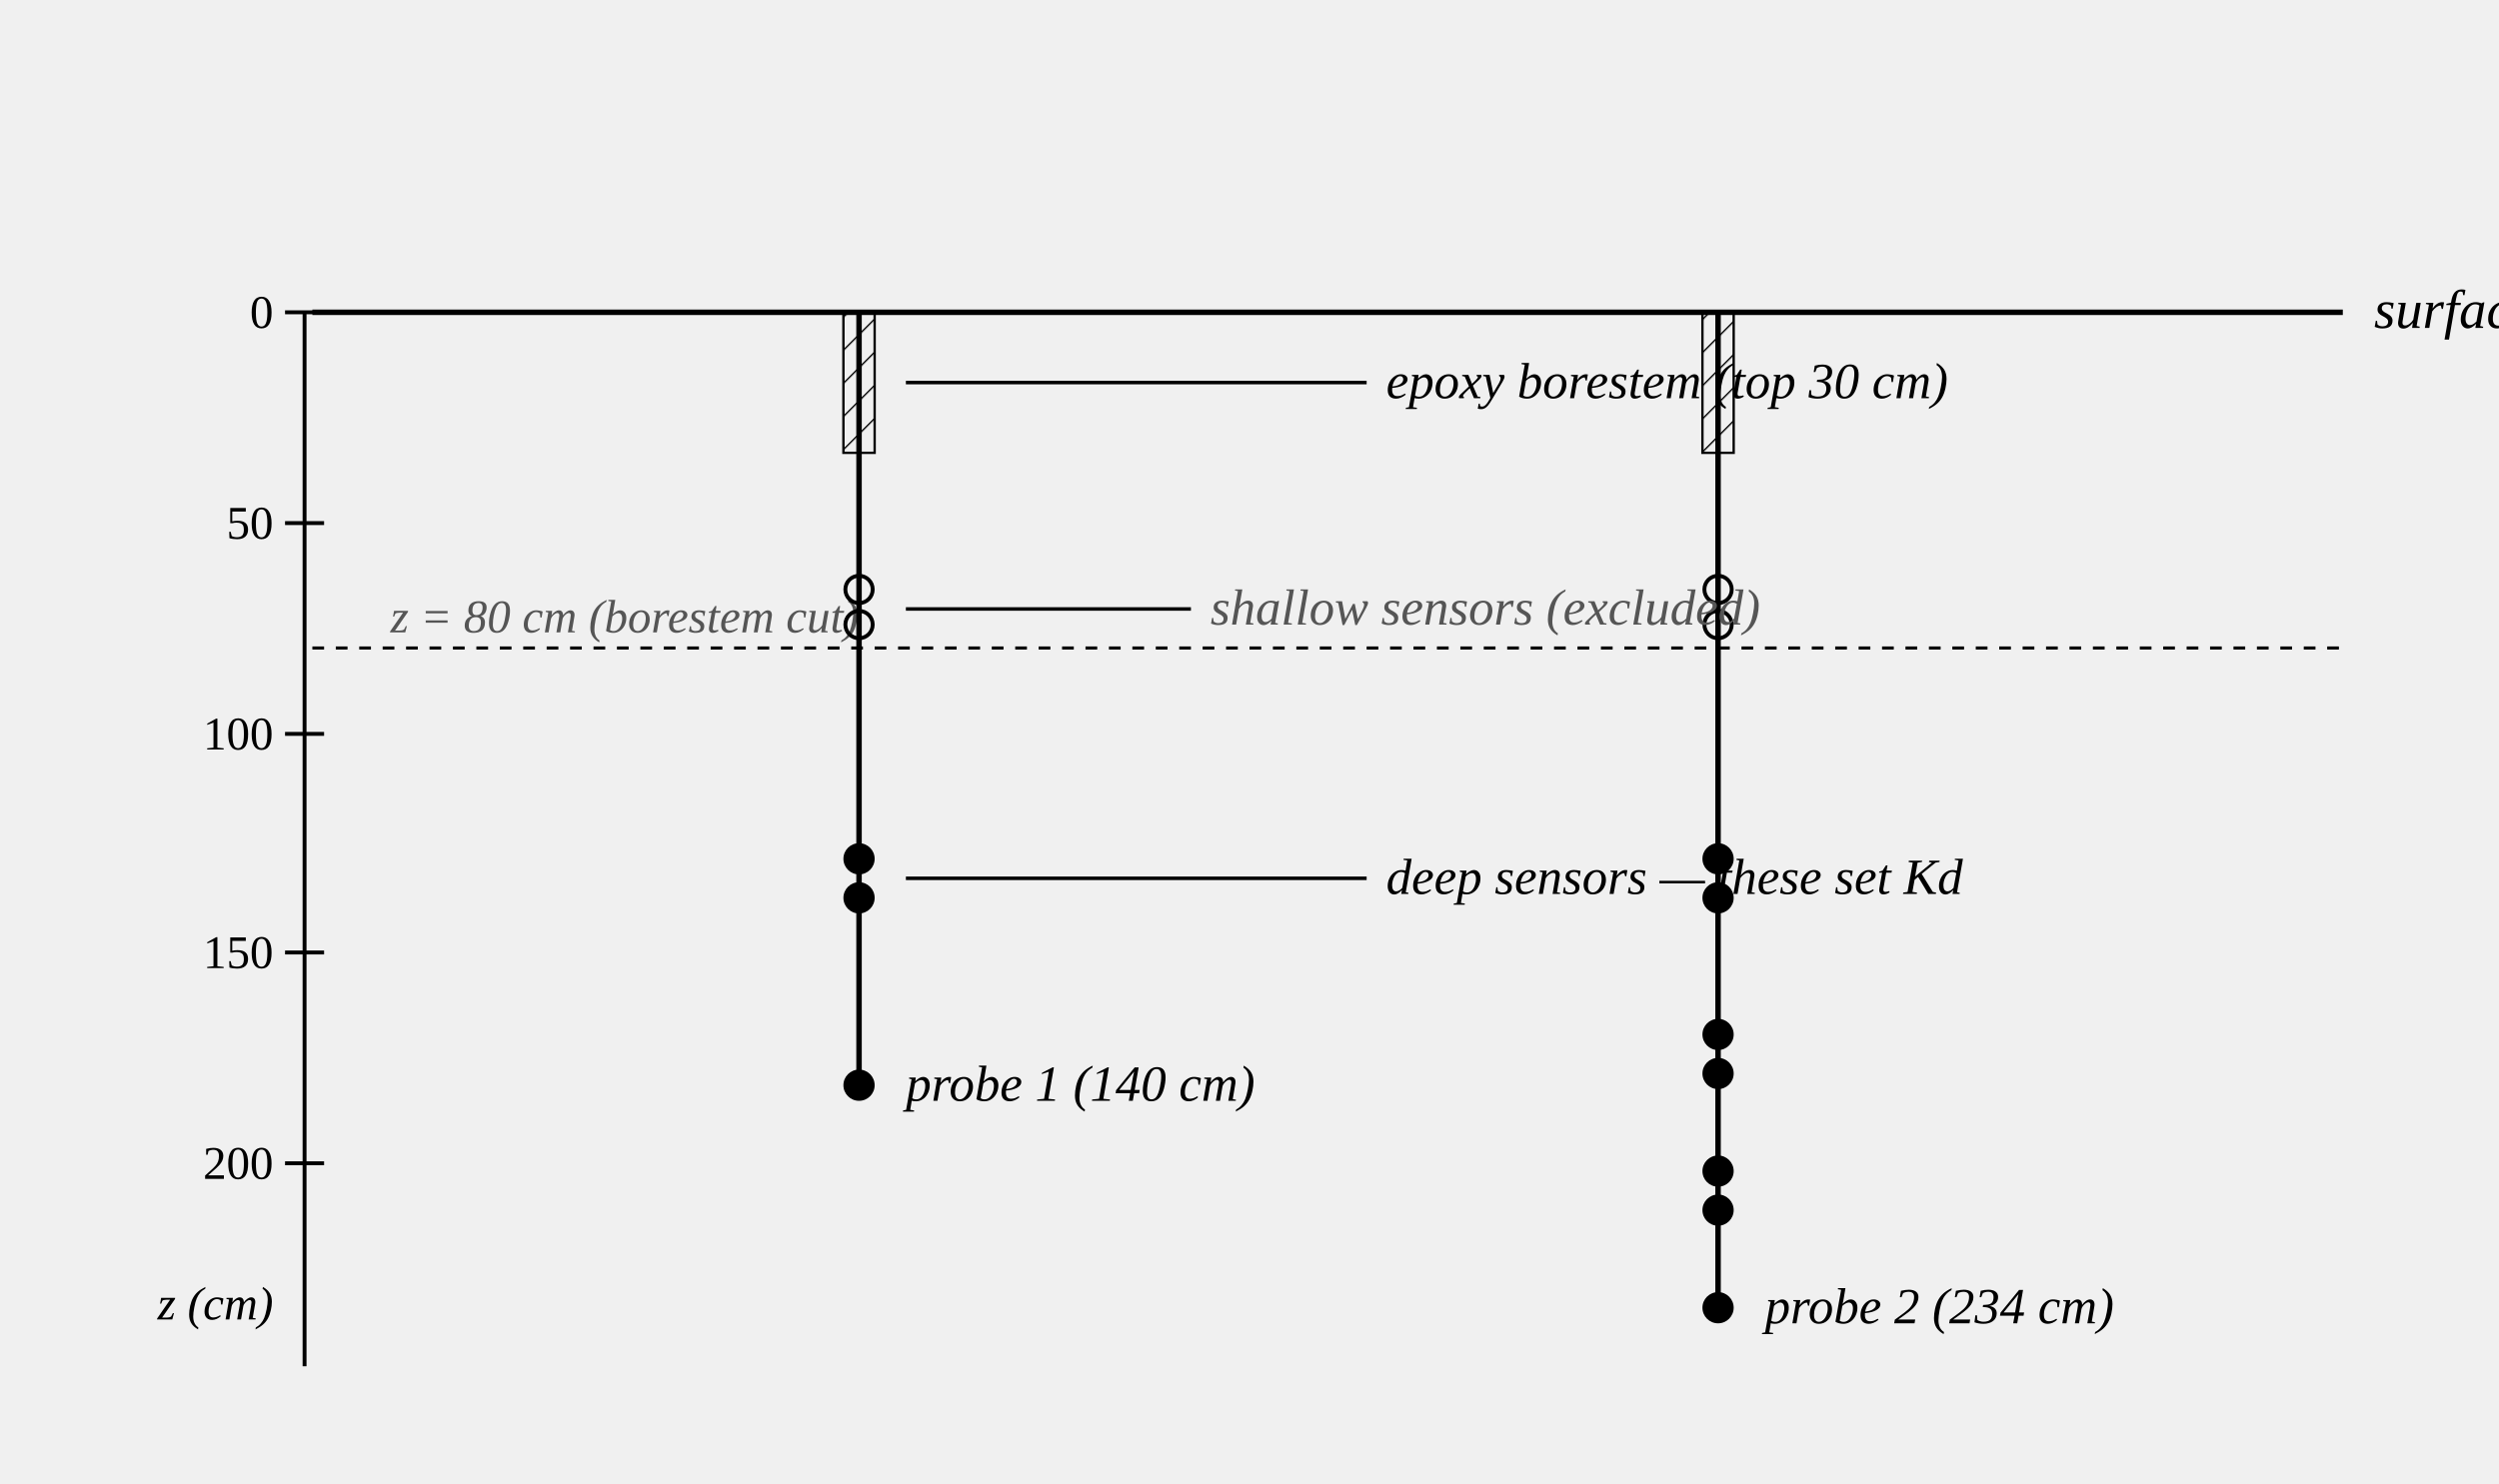
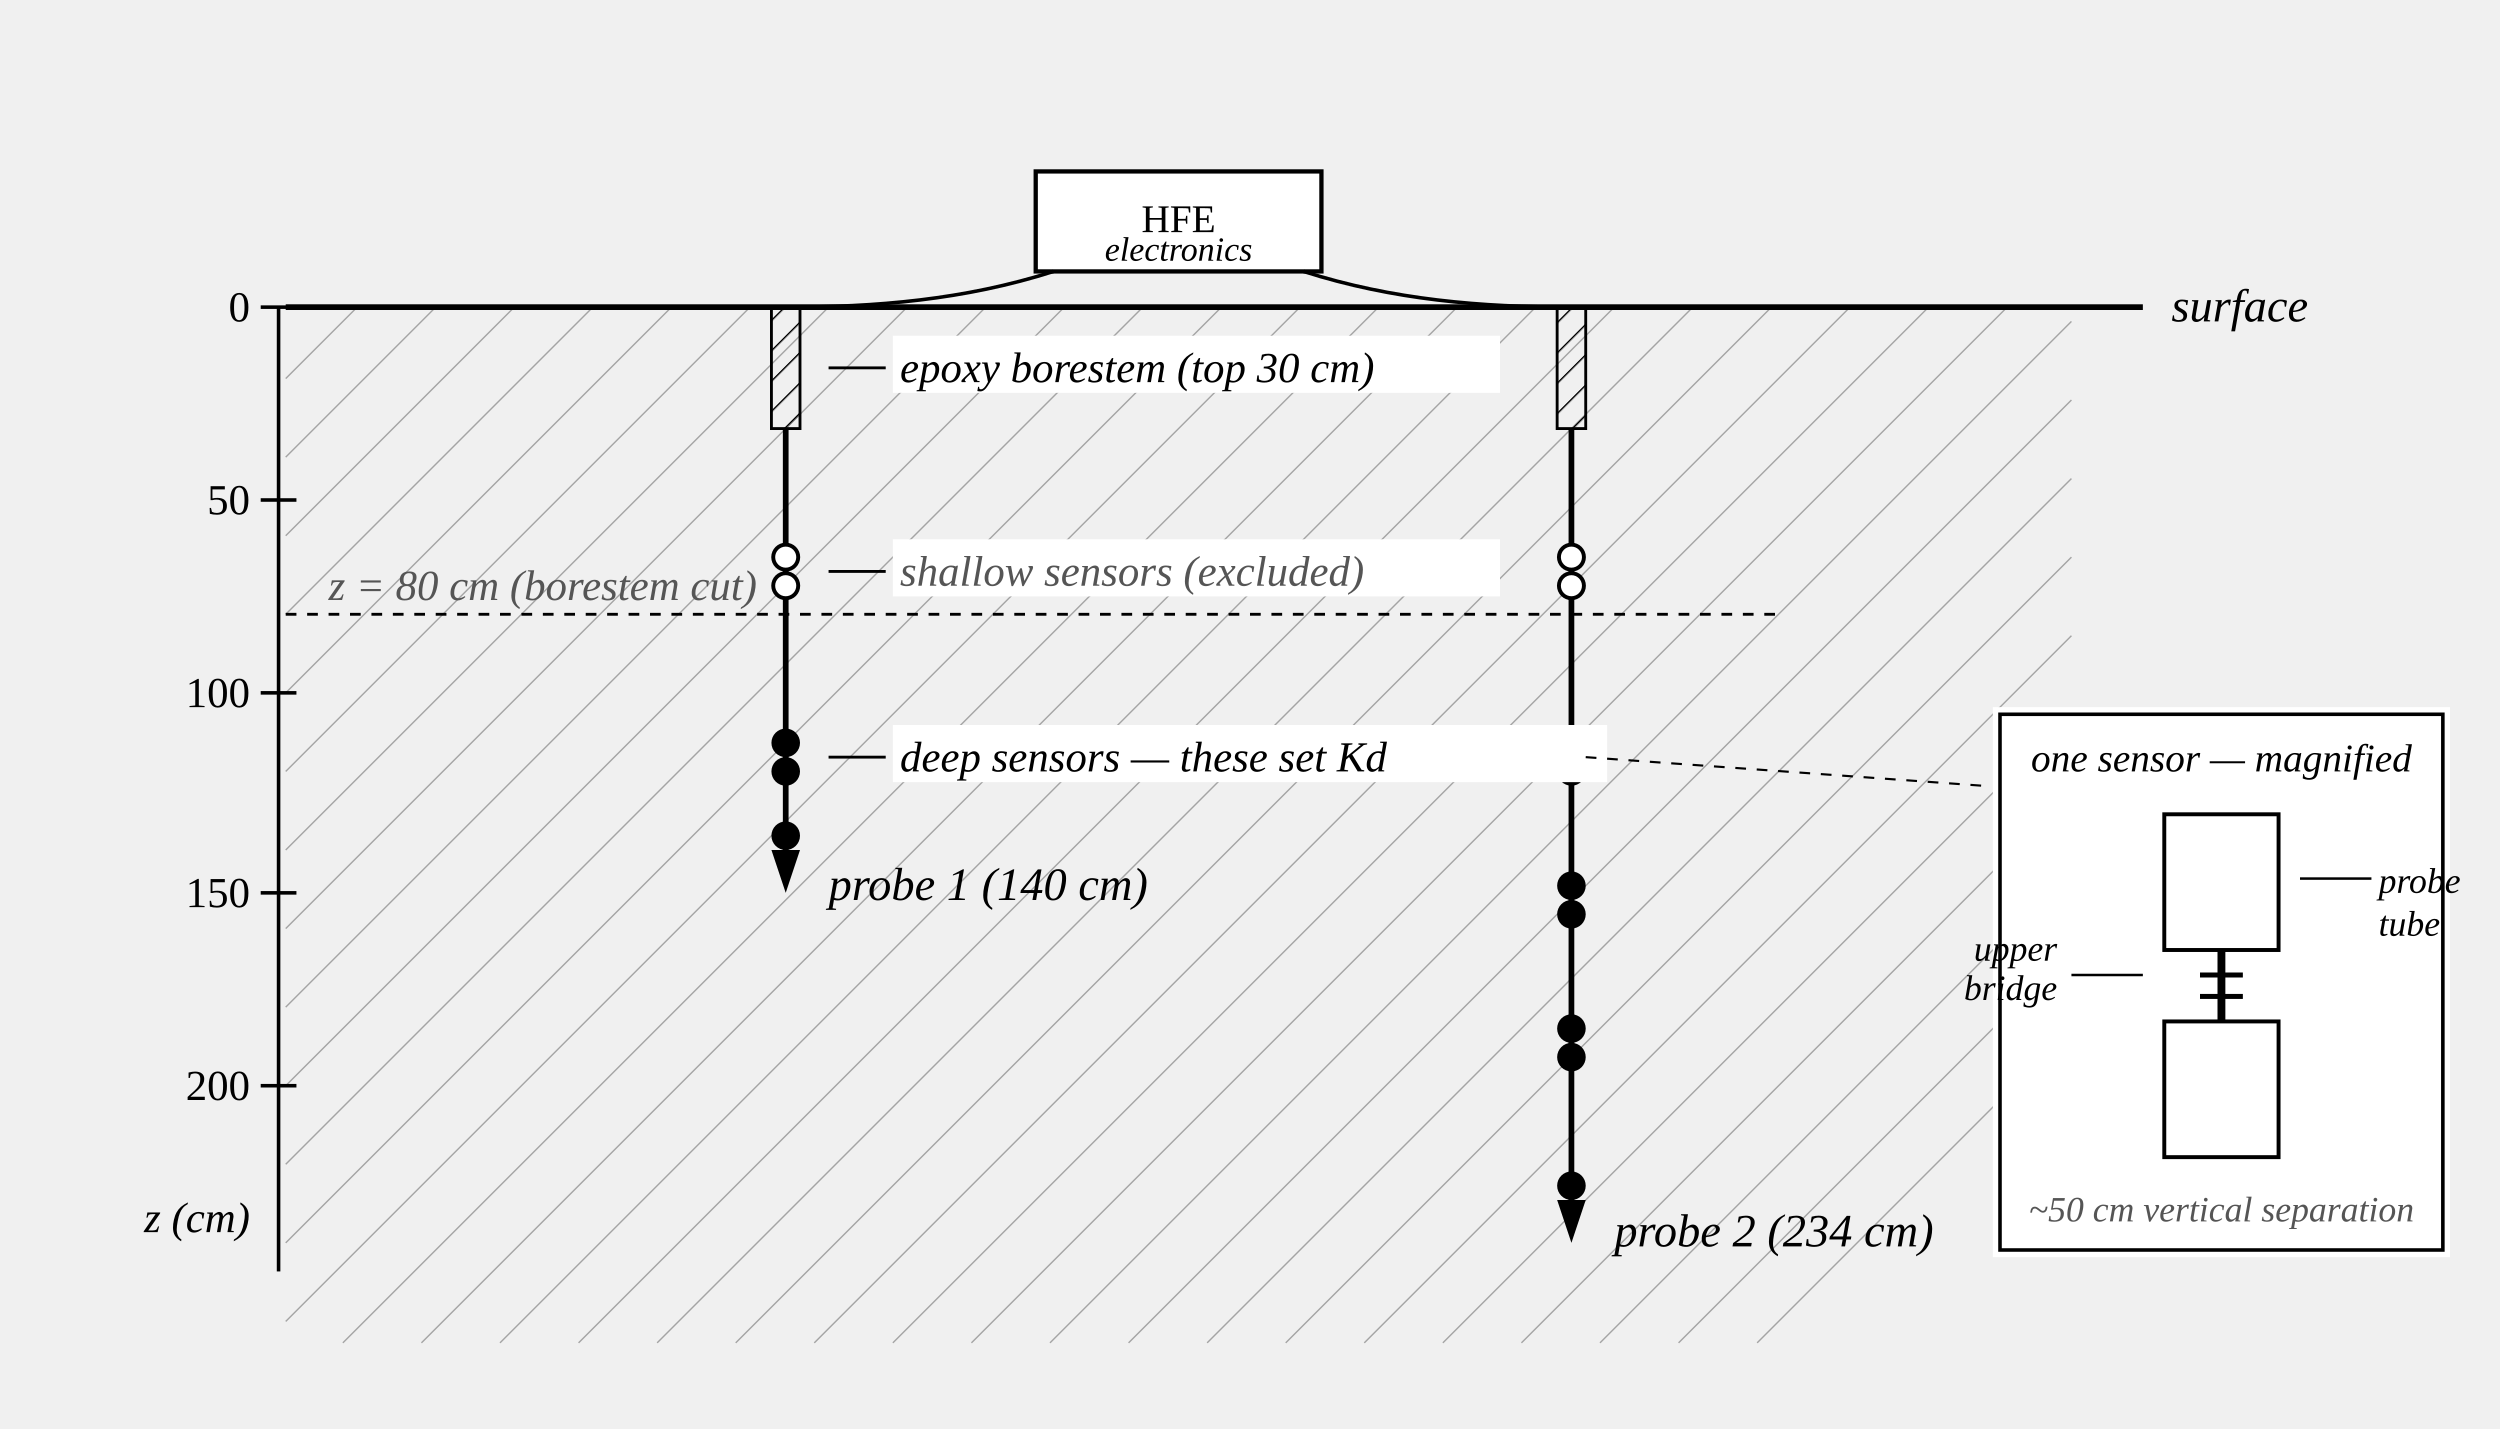
- <svg xmlns="http://www.w3.org/2000/svg" viewBox="0 0 640 380" font-family="Georgia, 'Times New Roman', serif">
+ <svg xmlns="http://www.w3.org/2000/svg" viewBox="0 0 700 400" font-family="Georgia, 'Times New Roman', serif">
  <defs>
-     <marker id="ah" markerWidth="10" markerHeight="10" refX="8" refY="4" orient="auto" markerUnits="strokeWidth">
-       <path d="M0,0 L10,4 L0,8 Z" fill="#000" />
-     </marker>
-     <pattern id="hatch" patternUnits="userSpaceOnUse" width="6" height="6" patternTransform="rotate(45)">
-       <line x1="0" y1="0" x2="0" y2="6" stroke="#000" stroke-width="0.7" />
+     <pattern id="borestem" patternUnits="userSpaceOnUse" width="6" height="6" patternTransform="rotate(45)">
+       <line x1="0" y1="0" x2="0" y2="6" stroke="#000" stroke-width="0.8" />
    </pattern>
  </defs>
-   <line x1="80" y1="80" x2="600" y2="80" stroke="#000" stroke-width="1.4" />
-   <text x="608" y="84" font-size="14" font-style="italic" fill="#000">surface</text>
-   <line x1="78" y1="80" x2="78" y2="350" stroke="#000" stroke-width="1" />
+   <line x1="100" y1="86" x2="80" y2="106" stroke="#000" stroke-width="0.4" opacity="0.32" />
+   <line x1="122" y1="86" x2="80" y2="128" stroke="#000" stroke-width="0.4" opacity="0.32" />
+   <line x1="144" y1="86" x2="80" y2="150" stroke="#000" stroke-width="0.4" opacity="0.32" />
+   <line x1="166" y1="86" x2="80" y2="172" stroke="#000" stroke-width="0.4" opacity="0.32" />
+   <line x1="188" y1="86" x2="80" y2="194" stroke="#000" stroke-width="0.4" opacity="0.32" />
+   <line x1="210" y1="86" x2="80" y2="216" stroke="#000" stroke-width="0.4" opacity="0.32" />
+   <line x1="232" y1="86" x2="80" y2="238" stroke="#000" stroke-width="0.4" opacity="0.32" />
+   <line x1="254" y1="86" x2="80" y2="260" stroke="#000" stroke-width="0.4" opacity="0.32" />
+   <line x1="276" y1="86" x2="80" y2="282" stroke="#000" stroke-width="0.4" opacity="0.32" />
+   <line x1="298" y1="86" x2="80" y2="304" stroke="#000" stroke-width="0.4" opacity="0.32" />
+   <line x1="320" y1="86" x2="80" y2="326" stroke="#000" stroke-width="0.4" opacity="0.32" />
+   <line x1="342" y1="86" x2="80" y2="348" stroke="#000" stroke-width="0.4" opacity="0.32" />
+   <line x1="364" y1="86" x2="80" y2="370" stroke="#000" stroke-width="0.4" opacity="0.32" />
+   <line x1="386" y1="86" x2="96" y2="376" stroke="#000" stroke-width="0.4" opacity="0.32" />
+   <line x1="408" y1="86" x2="118" y2="376" stroke="#000" stroke-width="0.4" opacity="0.32" />
+   <line x1="430" y1="86" x2="140" y2="376" stroke="#000" stroke-width="0.4" opacity="0.32" />
+   <line x1="452" y1="86" x2="162" y2="376" stroke="#000" stroke-width="0.4" opacity="0.32" />
+   <line x1="474" y1="86" x2="184" y2="376" stroke="#000" stroke-width="0.4" opacity="0.32" />
+   <line x1="496" y1="86" x2="206" y2="376" stroke="#000" stroke-width="0.4" opacity="0.32" />
+   <line x1="518" y1="86" x2="228" y2="376" stroke="#000" stroke-width="0.4" opacity="0.32" />
+   <line x1="540" y1="86" x2="250" y2="376" stroke="#000" stroke-width="0.4" opacity="0.32" />
+   <line x1="562" y1="86" x2="272" y2="376" stroke="#000" stroke-width="0.4" opacity="0.32" />
+   <line x1="580" y1="90" x2="294" y2="376" stroke="#000" stroke-width="0.4" opacity="0.32" />
+   <line x1="580" y1="112" x2="316" y2="376" stroke="#000" stroke-width="0.4" opacity="0.32" />
+   <line x1="580" y1="134" x2="338" y2="376" stroke="#000" stroke-width="0.4" opacity="0.32" />
+   <line x1="580" y1="156" x2="360" y2="376" stroke="#000" stroke-width="0.4" opacity="0.32" />
+   <line x1="580" y1="178" x2="382" y2="376" stroke="#000" stroke-width="0.4" opacity="0.32" />
+   <line x1="580" y1="200" x2="404" y2="376" stroke="#000" stroke-width="0.4" opacity="0.32" />
+   <line x1="580" y1="222" x2="426" y2="376" stroke="#000" stroke-width="0.4" opacity="0.32" />
+   <line x1="580" y1="244" x2="448" y2="376" stroke="#000" stroke-width="0.4" opacity="0.32" />
+   <line x1="580" y1="266" x2="470" y2="376" stroke="#000" stroke-width="0.4" opacity="0.32" />
+   <line x1="580" y1="288" x2="492" y2="376" stroke="#000" stroke-width="0.4" opacity="0.32" />
+   <line x1="80" y1="86" x2="600" y2="86" stroke="#000" stroke-width="1.6" />
+   <text x="608" y="90" font-size="13" font-style="italic" fill="#000">surface</text>
+   <rect x="290" y="48" width="80" height="28" fill="#FFFFFF" stroke="#000" stroke-width="1.2" />
+   <text x="330" y="65" font-size="11" fill="#000" text-anchor="middle">HFE</text>
+   <text x="330" y="73" font-size="9.5" fill="#000" text-anchor="middle" font-style="italic">electronics</text>
+   <path d="M295,76 C 270,84 245,86 220,86" fill="none" stroke="#000" stroke-width="1" />
+   <path d="M365,76 C 390,84 415,86 440,86" fill="none" stroke="#000" stroke-width="1" />
+   <line x1="78" y1="86" x2="78" y2="356" stroke="#000" stroke-width="1" />
  <g font-size="12" fill="#000" text-anchor="end">
-     <line x1="73" y1="80" x2="83" y2="80" stroke="#000" stroke-width="1" />
-     <text x="70" y="84">0</text>
-     <line x1="73" y1="134" x2="83" y2="134" stroke="#000" stroke-width="1" />
-     <text x="70" y="138">50</text>
-     <line x1="73" y1="188" x2="83" y2="188" stroke="#000" stroke-width="1" />
-     <text x="70" y="192">100</text>
-     <line x1="73" y1="244" x2="83" y2="244" stroke="#000" stroke-width="1" />
-     <text x="70" y="248">150</text>
-     <line x1="73" y1="298" x2="83" y2="298" stroke="#000" stroke-width="1" />
-     <text x="70" y="302">200</text>
-     <text x="70" y="338" font-style="italic">z (cm)</text>
+     <line x1="73" y1="86" x2="83" y2="86" stroke="#000" stroke-width="1" />
+     <text x="70" y="90">0</text>
+     <line x1="73" y1="140" x2="83" y2="140" stroke="#000" stroke-width="1" />
+     <text x="70" y="144">50</text>
+     <line x1="73" y1="194" x2="83" y2="194" stroke="#000" stroke-width="1" />
+     <text x="70" y="198">100</text>
+     <line x1="73" y1="250" x2="83" y2="250" stroke="#000" stroke-width="1" />
+     <text x="70" y="254">150</text>
+     <line x1="73" y1="304" x2="83" y2="304" stroke="#000" stroke-width="1" />
+     <text x="70" y="308">200</text>
+     <text x="70" y="345" font-style="italic">z (cm)</text>
  </g>
-   <line x1="80" y1="166" x2="600" y2="166" stroke="#000" stroke-width="0.8" stroke-dasharray="3 3" />
-   <text x="100" y="162" font-size="12" font-style="italic" fill="#555">z = 80 cm  (borestem cut)</text>
+   <line x1="80" y1="172" x2="500" y2="172" stroke="#000" stroke-width="0.8" stroke-dasharray="3 3" />
+   <text x="92" y="168" font-size="12" font-style="italic" fill="#555">z = 80 cm  (borestem cut)</text>
  <g>
-     <line x1="220" y1="80" x2="220" y2="280" stroke="#000" stroke-width="1.4" />
-     <rect x="216" y="80" width="8" height="36" fill="url(#hatch)" stroke="#000" stroke-width="0.6" />
-     <circle cx="220" cy="151" r="3.5" fill="none" stroke="#000" stroke-width="1" />
-     <circle cx="220" cy="160" r="3.5" fill="none" stroke="#000" stroke-width="1" />
-     <circle cx="220" cy="220" r="4" fill="#000" />
-     <circle cx="220" cy="230" r="4" fill="#000" />
-     <circle cx="220" cy="278" r="4" fill="#000" />
-     <text x="232" y="282" font-size="13" font-style="italic" fill="#000">probe 1  (140 cm)</text>
+     <rect x="216" y="86" width="8" height="34" fill="url(#borestem)" stroke="#000" stroke-width="0.8" />
+     <line x1="220" y1="120" x2="220" y2="240" stroke="#000" stroke-width="1.6" />
+     <polygon points="216,238 224,238 220,250" fill="#000" />
+     <circle cx="220" cy="156" r="3.5" fill="#FFF" stroke="#000" stroke-width="1.1" />
+     <circle cx="220" cy="164" r="3.5" fill="#FFF" stroke="#000" stroke-width="1.1" />
+     <circle cx="220" cy="208" r="4" fill="#000" />
+     <circle cx="220" cy="216" r="4" fill="#000" />
+     <circle cx="220" cy="234" r="4" fill="#000" />
+     <text x="232" y="252" font-size="13" font-style="italic" fill="#000">probe 1  (140 cm)</text>
  </g>
  <g>
-     <line x1="440" y1="80" x2="440" y2="338" stroke="#000" stroke-width="1.4" />
-     <rect x="436" y="80" width="8" height="36" fill="url(#hatch)" stroke="#000" stroke-width="0.6" />
-     <circle cx="440" cy="151" r="3.5" fill="none" stroke="#000" stroke-width="1" />
-     <circle cx="440" cy="160" r="3.5" fill="none" stroke="#000" stroke-width="1" />
-     <circle cx="440" cy="220" r="4" fill="#000" />
-     <circle cx="440" cy="230" r="4" fill="#000" />
-     <circle cx="440" cy="265" r="4" fill="#000" />
-     <circle cx="440" cy="275" r="4" fill="#000" />
-     <circle cx="440" cy="300" r="4" fill="#000" />
-     <circle cx="440" cy="310" r="4" fill="#000" />
-     <circle cx="440" cy="335" r="4" fill="#000" />
-     <text x="452" y="339" font-size="13" font-style="italic" fill="#000">probe 2  (234 cm)</text>
+     <rect x="436" y="86" width="8" height="34" fill="url(#borestem)" stroke="#000" stroke-width="0.8" />
+     <line x1="440" y1="120" x2="440" y2="338" stroke="#000" stroke-width="1.6" />
+     <polygon points="436,336 444,336 440,348" fill="#000" />
+     <circle cx="440" cy="156" r="3.5" fill="#FFF" stroke="#000" stroke-width="1.1" />
+     <circle cx="440" cy="164" r="3.5" fill="#FFF" stroke="#000" stroke-width="1.1" />
+     <circle cx="440" cy="208" r="4" fill="#000" />
+     <circle cx="440" cy="216" r="4" fill="#000" />
+     <circle cx="440" cy="248" r="4" fill="#000" />
+     <circle cx="440" cy="256" r="4" fill="#000" />
+     <circle cx="440" cy="288" r="4" fill="#000" />
+     <circle cx="440" cy="296" r="4" fill="#000" />
+     <circle cx="440" cy="332" r="4" fill="#000" />
+     <text x="452" y="349" font-size="13" font-style="italic" fill="#000">probe 2  (234 cm)</text>
  </g>
-   <g font-size="13" fill="#000">
-     <line x1="350" y1="98" x2="232" y2="98" stroke="#000" stroke-width="0.9" />
-     <text x="355" y="102" font-style="italic">epoxy borestem (top 30 cm)</text>
-     <line x1="350" y1="225" x2="232" y2="225" stroke="#000" stroke-width="0.9" />
-     <text x="355" y="229" font-style="italic">deep sensors — these set Kd</text>
-     <line x1="305" y1="156" x2="232" y2="156" stroke="#000" stroke-width="0.9" />
-     <text x="310" y="160" font-style="italic" fill="#555">shallow sensors (excluded)</text>
+   <g font-size="12" fill="#000">
+     <line x1="248" y1="103" x2="232" y2="103" stroke="#000" stroke-width="0.8" />
+     <rect x="250" y="94" width="170" height="16" fill="#FFFFFF" stroke="none" />
+     <text x="252" y="107" font-style="italic">epoxy borestem (top 30 cm)</text>
+     <line x1="248" y1="160" x2="232" y2="160" stroke="#000" stroke-width="0.8" />
+     <rect x="250" y="151" width="170" height="16" fill="#FFFFFF" stroke="none" />
+     <text x="252" y="164" font-style="italic" fill="#555">shallow sensors (excluded)</text>
+     <line x1="248" y1="212" x2="232" y2="212" stroke="#000" stroke-width="0.8" />
+     <rect x="250" y="203" width="200" height="16" fill="#FFFFFF" stroke="none" />
+     <text x="252" y="216" font-style="italic">deep sensors — these set Kd</text>
  </g>
+   <rect x="558" y="198" width="128" height="154" fill="#FFFFFF" stroke="none" />
+   <g transform="translate(560,200)">
+     <rect x="0" y="0" width="124" height="150" fill="#FFFFFF" stroke="#000" stroke-width="1" />
+     <text x="62" y="16" font-size="11" font-style="italic" fill="#000" text-anchor="middle">one sensor — magnified</text>
+     <rect x="46" y="28" width="32" height="38" fill="#FFFFFF" stroke="#000" stroke-width="1.1" />
+     <rect x="46" y="86" width="32" height="38" fill="#FFFFFF" stroke="#000" stroke-width="1.1" />
+     <line x1="62" y1="66" x2="62" y2="86" stroke="#000" stroke-width="2.2" />
+     <line x1="56" y1="73" x2="68" y2="73" stroke="#000" stroke-width="1.4" />
+     <line x1="56" y1="79" x2="68" y2="79" stroke="#000" stroke-width="1.4" />
+     <line x1="40" y1="73" x2="20" y2="73" stroke="#000" stroke-width="0.7" />
+     <text x="16" y="69" font-size="10" font-style="italic" fill="#000" text-anchor="end">upper</text>
+     <text x="16" y="80" font-size="10" font-style="italic" fill="#000" text-anchor="end">bridge</text>
+     <line x1="84" y1="46" x2="104" y2="46" stroke="#000" stroke-width="0.7" />
+     <text x="106" y="50" font-size="10" font-style="italic" fill="#000">probe</text>
+     <text x="106" y="62" font-size="10" font-style="italic" fill="#000">tube</text>
+     <text x="62" y="142" font-size="10" font-style="italic" fill="#555" text-anchor="middle">~50 cm vertical separation</text>
+   </g>
+   <line x1="444" y1="212" x2="555" y2="220" stroke="#000" stroke-width="0.6" stroke-dasharray="3 3" />
</svg>
